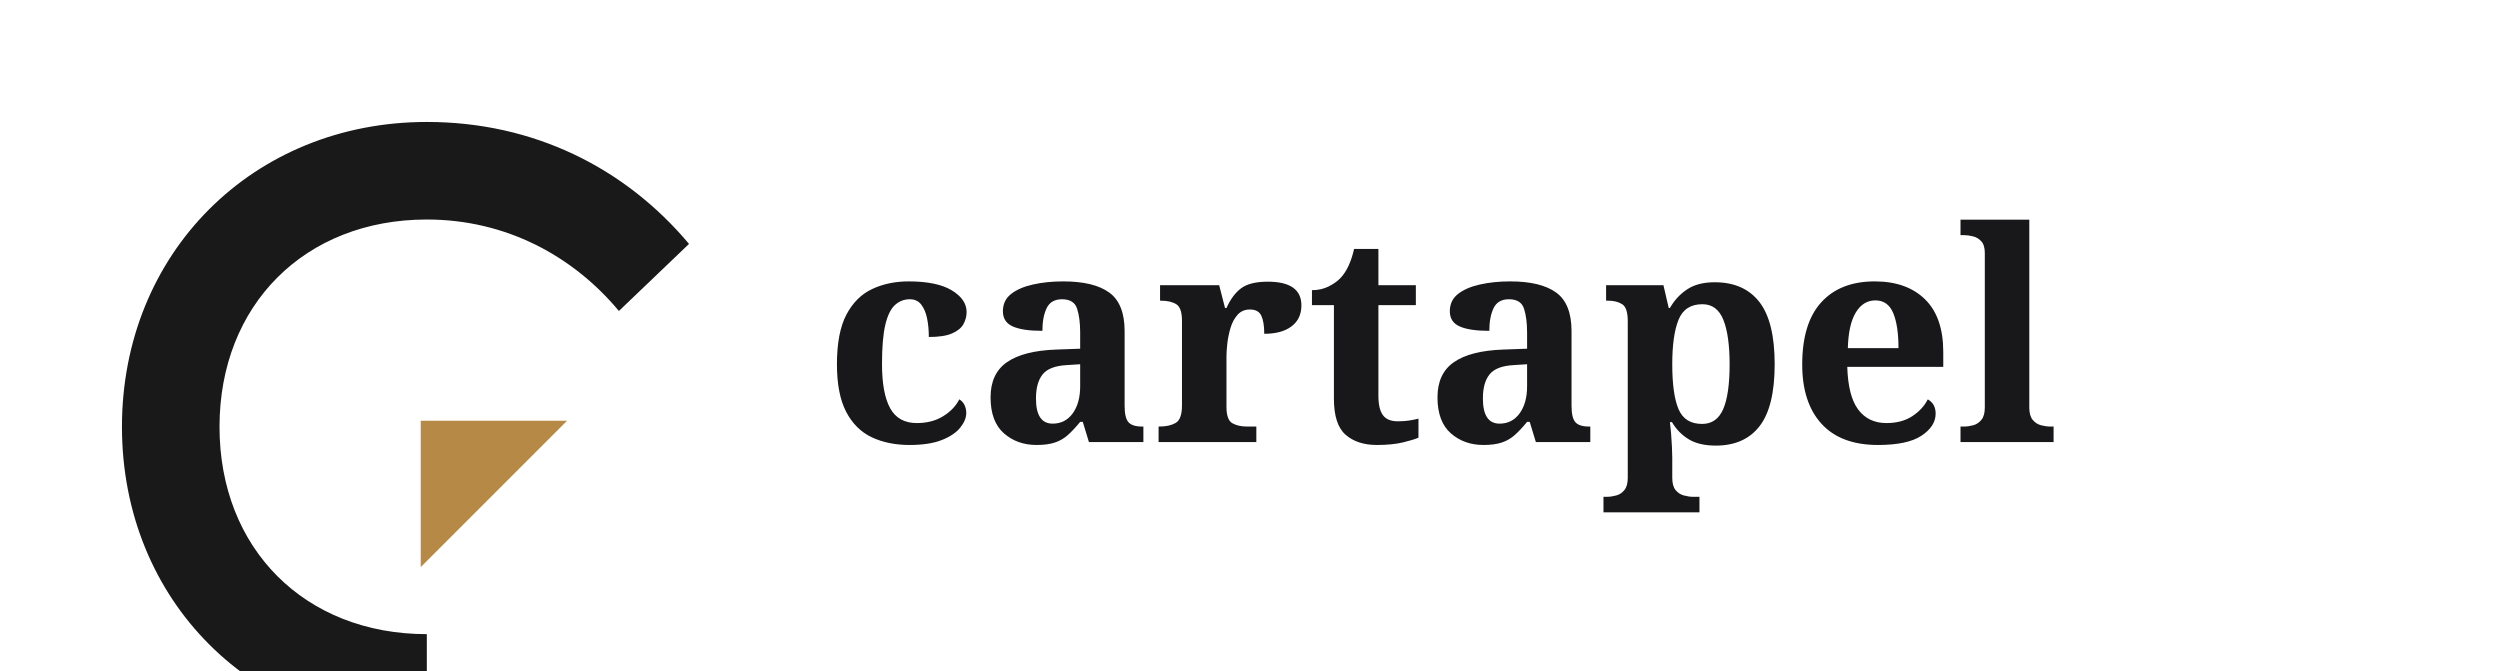
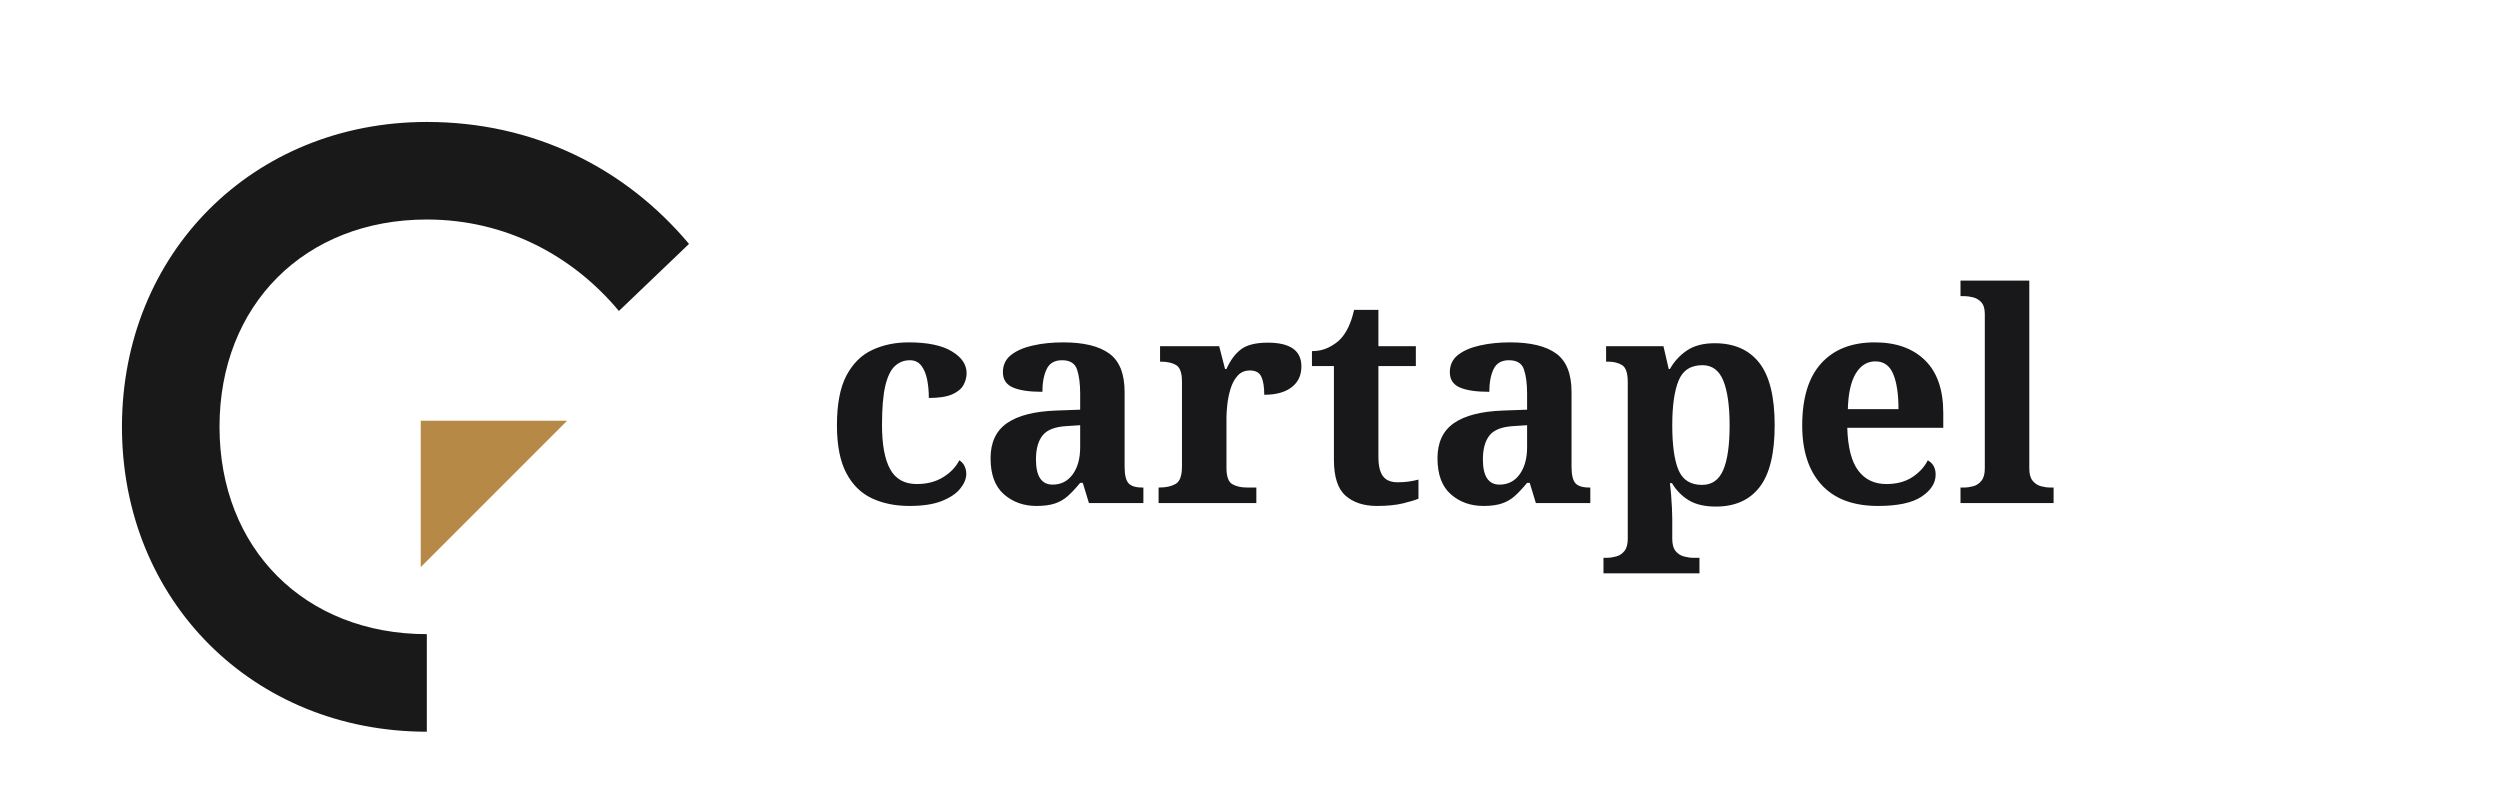
- <svg xmlns="http://www.w3.org/2000/svg" width="820" height="220" viewBox="0 0 820 220" fill="none">
+ <svg xmlns="http://www.w3.org/2000/svg" width="820" height="260" viewBox="0 0 820 260" fill="none">
  <defs>
    <style>
      .wordmark{
        font-family: "Cormorant Garamond","Libre Baskerville","Georgia",serif;
        font-size:96px;
        fill:#18181B;
        font-weight:600;
      }
    </style>
  </defs>
  <g transform="translate(20 20)">
    <path d="M120 20          C63 20 20 63 20 120          C20 177 63 220 120 220          L120 188          C80 188 52 160 52 120          C52 80 80 52 120 52          C146 52 168 64 183 82          L206 60          C185 35 155 20 120 20Z" fill="#191919" />
    <path d="M118 118          L166 118          L118 166Z" fill="#B78947" />
  </g>
-   <text x="270" y="145" class="wordmark">
+   <text x="270" y="165" class="wordmark">
    cartapel
  </text>
</svg>
